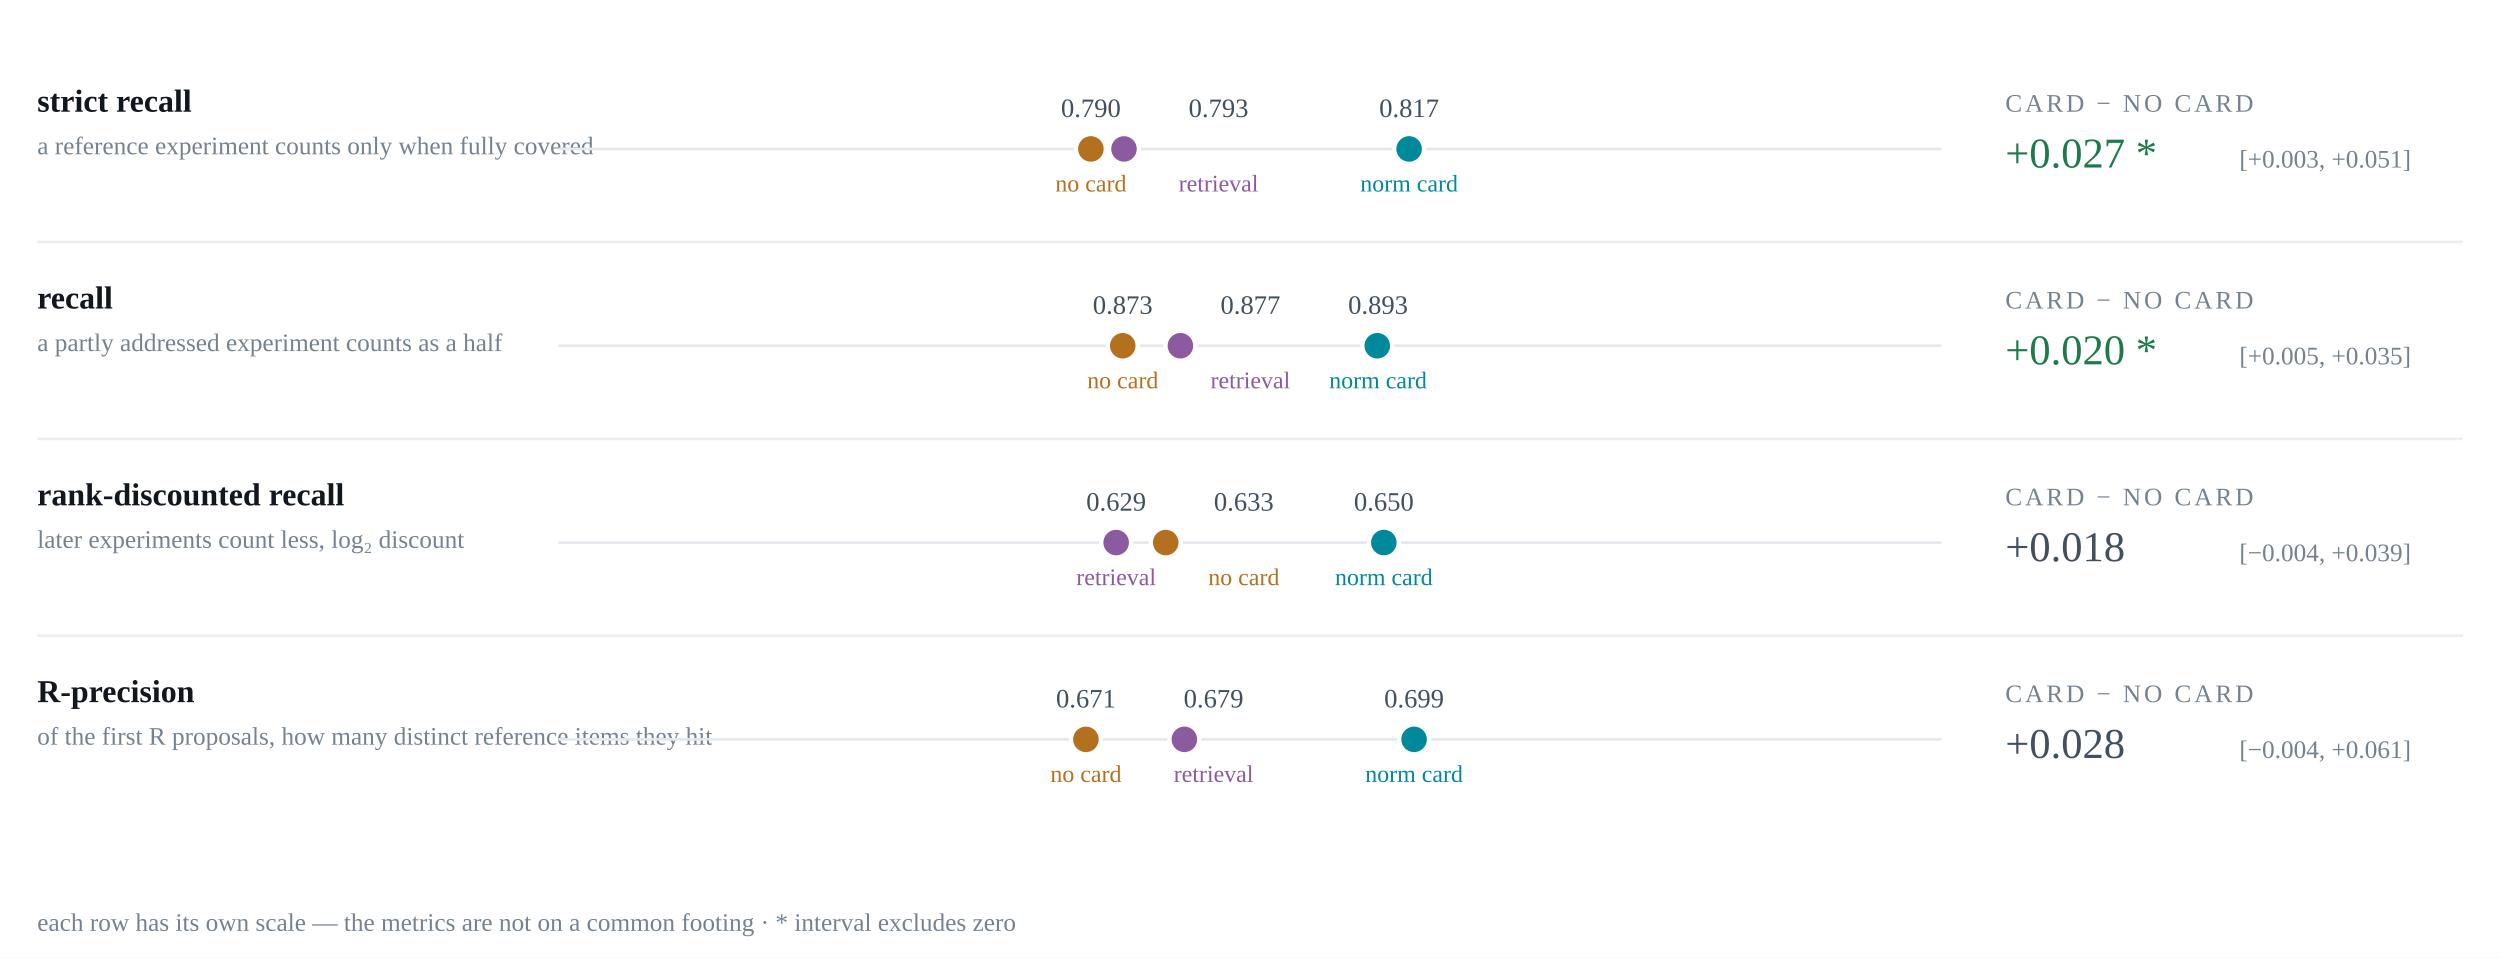
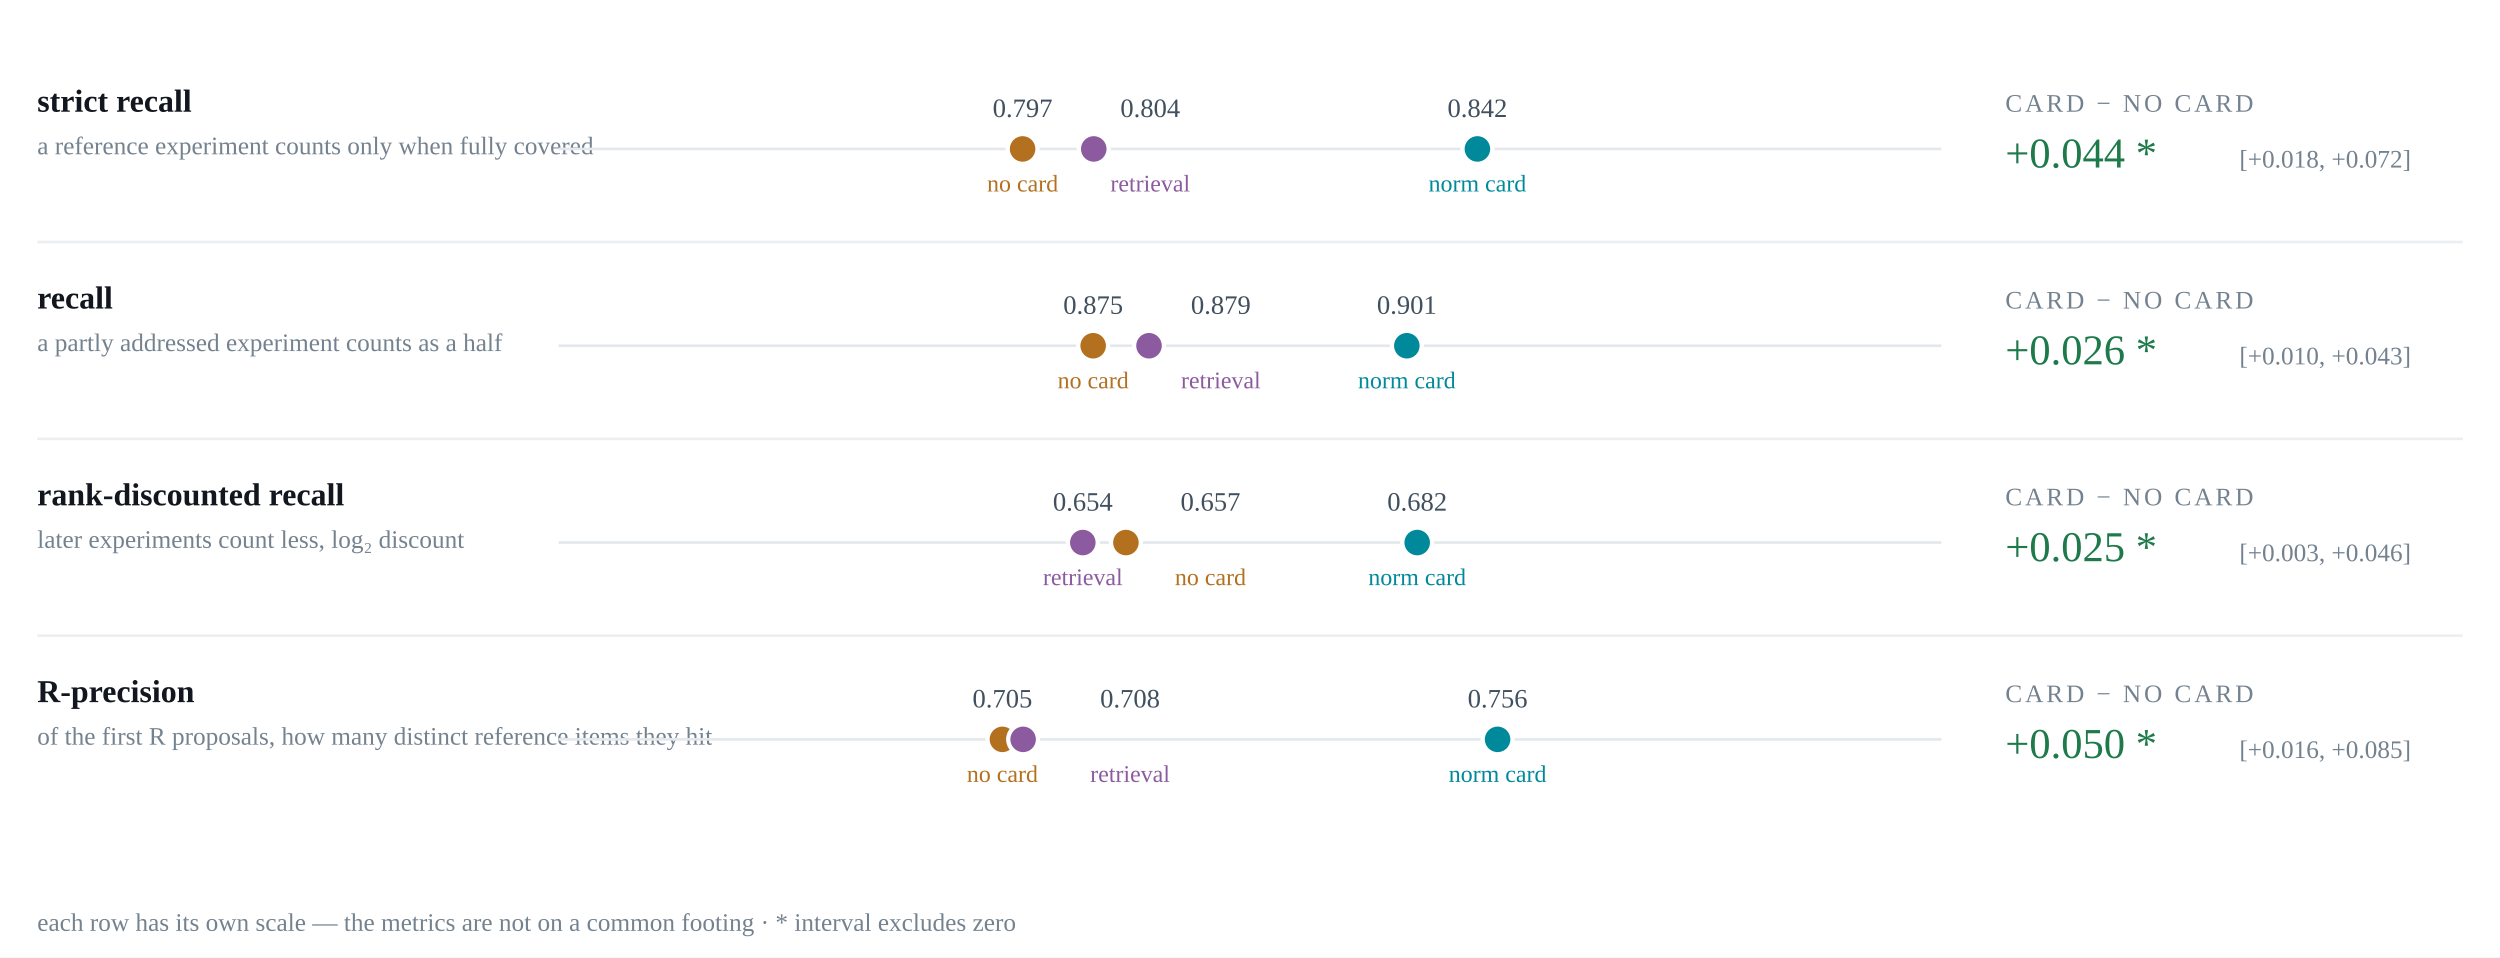
<svg xmlns="http://www.w3.org/2000/svg" width="940" height="360" viewBox="0 0 940 360" role="img" aria-label="The same comparison under four metrics">
  <rect width="100%" height="100%" fill="#FFFFFF" />
  <text x="14" y="42" font-size="12" fill="#12171F" font-weight="600">strict recall</text>
  <text x="14" y="58" font-size="9.5" fill="#74828F">a reference experiment counts only when fully covered</text>
  <line x1="210" y1="56" x2="730" y2="56" stroke="#E4E8EC" />
-   <circle cx="410.171" cy="56" r="5.6" fill="#B3701F" stroke="#FFFFFF" stroke-width="1.6" />
-   <text x="410.171" y="44" text-anchor="middle" font-size="10" fill="#41505F">0.790</text>
-   <text x="410.171" y="72" text-anchor="middle" font-size="9" fill="#B3701F">no card</text>
-   <circle cx="422.626" cy="56" r="5.6" fill="#8C5A9E" stroke="#FFFFFF" stroke-width="1.6" />
-   <text x="458.171" y="44" text-anchor="middle" font-size="10" fill="#41505F">0.793</text>
-   <text x="458.171" y="72" text-anchor="middle" font-size="9" fill="#8C5A9E">retrieval</text>
-   <circle cx="529.829" cy="56" r="5.6" fill="#00899B" stroke="#FFFFFF" stroke-width="1.6" />
-   <text x="529.829" y="44" text-anchor="middle" font-size="10" fill="#41505F">0.817</text>
-   <text x="529.829" y="72" text-anchor="middle" font-size="9" fill="#00899B">norm card</text>
+   <circle cx="384.497" cy="56" r="5.6" fill="#B3701F" stroke="#FFFFFF" stroke-width="1.6" />
+   <text x="384.497" y="44" text-anchor="middle" font-size="10" fill="#41505F">0.797</text>
+   <text x="384.497" y="72" text-anchor="middle" font-size="9" fill="#B3701F">no card</text>
+   <circle cx="411.253" cy="56" r="5.6" fill="#8C5A9E" stroke="#FFFFFF" stroke-width="1.6" />
+   <text x="432.497" y="44" text-anchor="middle" font-size="10" fill="#41505F">0.804</text>
+   <text x="432.497" y="72" text-anchor="middle" font-size="9" fill="#8C5A9E">retrieval</text>
+   <circle cx="555.503" cy="56" r="5.6" fill="#00899B" stroke="#FFFFFF" stroke-width="1.6" />
+   <text x="555.503" y="44" text-anchor="middle" font-size="10" fill="#41505F">0.842</text>
+   <text x="555.503" y="72" text-anchor="middle" font-size="9" fill="#00899B">norm card</text>
  <text x="754" y="42" font-size="9.5" fill="#74828F" letter-spacing="1.1">CARD − NO CARD</text>
-   <text x="754" y="63" font-size="16" fill="#1E7A4B">+0.027 *</text>
-   <text x="842" y="63" font-size="9.5" fill="#74828F">[+0.003, +0.051]</text>
+   <text x="754" y="63" font-size="16" fill="#1E7A4B">+0.044 *</text>
+   <text x="842" y="63" font-size="9.5" fill="#74828F">[+0.018, +0.072]</text>
  <line x1="14" y1="91" x2="926" y2="91" stroke="#ECEFF2" />
  <text x="14" y="116" font-size="12" fill="#12171F" font-weight="600">recall</text>
  <text x="14" y="132" font-size="9.5" fill="#74828F">a partly addressed experiment counts as a half</text>
  <line x1="210" y1="130" x2="730" y2="130" stroke="#E4E8EC" />
-   <circle cx="422.149" cy="130" r="5.6" fill="#B3701F" stroke="#FFFFFF" stroke-width="1.6" />
-   <text x="422.149" y="118" text-anchor="middle" font-size="10" fill="#41505F">0.873</text>
-   <text x="422.149" y="146" text-anchor="middle" font-size="9" fill="#B3701F">no card</text>
-   <circle cx="443.835" cy="130" r="5.6" fill="#8C5A9E" stroke="#FFFFFF" stroke-width="1.6" />
-   <text x="470.149" y="118" text-anchor="middle" font-size="10" fill="#41505F">0.877</text>
-   <text x="470.149" y="146" text-anchor="middle" font-size="9" fill="#8C5A9E">retrieval</text>
-   <circle cx="517.851" cy="130" r="5.6" fill="#00899B" stroke="#FFFFFF" stroke-width="1.6" />
-   <text x="518.149" y="118" text-anchor="middle" font-size="10" fill="#41505F">0.893</text>
-   <text x="518.149" y="146" text-anchor="middle" font-size="9" fill="#00899B">norm card</text>
+   <circle cx="411.031" cy="130" r="5.6" fill="#B3701F" stroke="#FFFFFF" stroke-width="1.6" />
+   <text x="411.031" y="118" text-anchor="middle" font-size="10" fill="#41505F">0.875</text>
+   <text x="411.031" y="146" text-anchor="middle" font-size="9" fill="#B3701F">no card</text>
+   <circle cx="432.027" cy="130" r="5.6" fill="#8C5A9E" stroke="#FFFFFF" stroke-width="1.6" />
+   <text x="459.031" y="118" text-anchor="middle" font-size="10" fill="#41505F">0.879</text>
+   <text x="459.031" y="146" text-anchor="middle" font-size="9" fill="#8C5A9E">retrieval</text>
+   <circle cx="528.969" cy="130" r="5.6" fill="#00899B" stroke="#FFFFFF" stroke-width="1.6" />
+   <text x="528.969" y="118" text-anchor="middle" font-size="10" fill="#41505F">0.901</text>
+   <text x="528.969" y="146" text-anchor="middle" font-size="9" fill="#00899B">norm card</text>
  <text x="754" y="116" font-size="9.5" fill="#74828F" letter-spacing="1.1">CARD − NO CARD</text>
-   <text x="754" y="137" font-size="16" fill="#1E7A4B">+0.020 *</text>
-   <text x="842" y="137" font-size="9.5" fill="#74828F">[+0.005, +0.035]</text>
+   <text x="754" y="137" font-size="16" fill="#1E7A4B">+0.026 *</text>
+   <text x="842" y="137" font-size="9.5" fill="#74828F">[+0.010, +0.043]</text>
  <line x1="14" y1="165" x2="926" y2="165" stroke="#ECEFF2" />
  <text x="14" y="190" font-size="12" fill="#12171F" font-weight="600">rank-discounted recall</text>
  <text x="14" y="206" font-size="9.5" fill="#74828F">later experiments count less, log₂ discount</text>
  <line x1="210" y1="204" x2="730" y2="204" stroke="#E4E8EC" />
-   <circle cx="419.677" cy="204" r="5.6" fill="#8C5A9E" stroke="#FFFFFF" stroke-width="1.6" />
-   <text x="419.677" y="192" text-anchor="middle" font-size="10" fill="#41505F">0.629</text>
-   <text x="419.677" y="220" text-anchor="middle" font-size="9" fill="#8C5A9E">retrieval</text>
-   <circle cx="438.315" cy="204" r="5.6" fill="#B3701F" stroke="#FFFFFF" stroke-width="1.6" />
-   <text x="467.677" y="192" text-anchor="middle" font-size="10" fill="#41505F">0.633</text>
-   <text x="467.677" y="220" text-anchor="middle" font-size="9" fill="#B3701F">no card</text>
-   <circle cx="520.323" cy="204" r="5.6" fill="#00899B" stroke="#FFFFFF" stroke-width="1.6" />
-   <text x="520.323" y="192" text-anchor="middle" font-size="10" fill="#41505F">0.650</text>
-   <text x="520.323" y="220" text-anchor="middle" font-size="9" fill="#00899B">norm card</text>
+   <circle cx="407.136" cy="204" r="5.6" fill="#8C5A9E" stroke="#FFFFFF" stroke-width="1.6" />
+   <text x="407.136" y="192" text-anchor="middle" font-size="10" fill="#41505F">0.654</text>
+   <text x="407.136" y="220" text-anchor="middle" font-size="9" fill="#8C5A9E">retrieval</text>
+   <circle cx="423.345" cy="204" r="5.6" fill="#B3701F" stroke="#FFFFFF" stroke-width="1.6" />
+   <text x="455.136" y="192" text-anchor="middle" font-size="10" fill="#41505F">0.657</text>
+   <text x="455.136" y="220" text-anchor="middle" font-size="9" fill="#B3701F">no card</text>
+   <circle cx="532.864" cy="204" r="5.6" fill="#00899B" stroke="#FFFFFF" stroke-width="1.6" />
+   <text x="532.864" y="192" text-anchor="middle" font-size="10" fill="#41505F">0.682</text>
+   <text x="532.864" y="220" text-anchor="middle" font-size="9" fill="#00899B">norm card</text>
  <text x="754" y="190" font-size="9.5" fill="#74828F" letter-spacing="1.1">CARD − NO CARD</text>
-   <text x="754" y="211" font-size="16" fill="#41505F">+0.018</text>
-   <text x="842" y="211" font-size="9.5" fill="#74828F">[−0.004, +0.039]</text>
+   <text x="754" y="211" font-size="16" fill="#1E7A4B">+0.025 *</text>
+   <text x="842" y="211" font-size="9.5" fill="#74828F">[+0.003, +0.046]</text>
  <line x1="14" y1="239" x2="926" y2="239" stroke="#ECEFF2" />
  <text x="14" y="264" font-size="12" fill="#12171F" font-weight="600">R-precision</text>
  <text x="14" y="280" font-size="9.5" fill="#74828F">of the first R proposals, how many distinct reference items they hit</text>
  <line x1="210" y1="278" x2="730" y2="278" stroke="#E4E8EC" />
-   <circle cx="408.305" cy="278" r="5.6" fill="#B3701F" stroke="#FFFFFF" stroke-width="1.6" />
-   <text x="408.305" y="266" text-anchor="middle" font-size="10" fill="#41505F">0.671</text>
-   <text x="408.305" y="294" text-anchor="middle" font-size="9" fill="#B3701F">no card</text>
-   <circle cx="445.322" cy="278" r="5.6" fill="#8C5A9E" stroke="#FFFFFF" stroke-width="1.6" />
-   <text x="456.305" y="266" text-anchor="middle" font-size="10" fill="#41505F">0.679</text>
-   <text x="456.305" y="294" text-anchor="middle" font-size="9" fill="#8C5A9E">retrieval</text>
-   <circle cx="531.695" cy="278" r="5.6" fill="#00899B" stroke="#FFFFFF" stroke-width="1.6" />
-   <text x="531.695" y="266" text-anchor="middle" font-size="10" fill="#41505F">0.699</text>
-   <text x="531.695" y="294" text-anchor="middle" font-size="9" fill="#00899B">norm card</text>
+   <circle cx="376.904" cy="278" r="5.6" fill="#B3701F" stroke="#FFFFFF" stroke-width="1.6" />
+   <text x="376.904" y="266" text-anchor="middle" font-size="10" fill="#41505F">0.705</text>
+   <text x="376.904" y="294" text-anchor="middle" font-size="9" fill="#B3701F">no card</text>
+   <circle cx="384.693" cy="278" r="5.6" fill="#8C5A9E" stroke="#FFFFFF" stroke-width="1.6" />
+   <text x="424.904" y="266" text-anchor="middle" font-size="10" fill="#41505F">0.708</text>
+   <text x="424.904" y="294" text-anchor="middle" font-size="9" fill="#8C5A9E">retrieval</text>
+   <circle cx="563.096" cy="278" r="5.6" fill="#00899B" stroke="#FFFFFF" stroke-width="1.6" />
+   <text x="563.096" y="266" text-anchor="middle" font-size="10" fill="#41505F">0.756</text>
+   <text x="563.096" y="294" text-anchor="middle" font-size="9" fill="#00899B">norm card</text>
  <text x="754" y="264" font-size="9.5" fill="#74828F" letter-spacing="1.1">CARD − NO CARD</text>
-   <text x="754" y="285" font-size="16" fill="#41505F">+0.028</text>
-   <text x="842" y="285" font-size="9.5" fill="#74828F">[−0.004, +0.061]</text>
+   <text x="754" y="285" font-size="16" fill="#1E7A4B">+0.050 *</text>
+   <text x="842" y="285" font-size="9.5" fill="#74828F">[+0.016, +0.085]</text>
  <text x="14" y="350" font-size="9.5" fill="#74828F">each row has its own scale — the metrics are not on a common footing · * interval excludes zero</text>
</svg>
